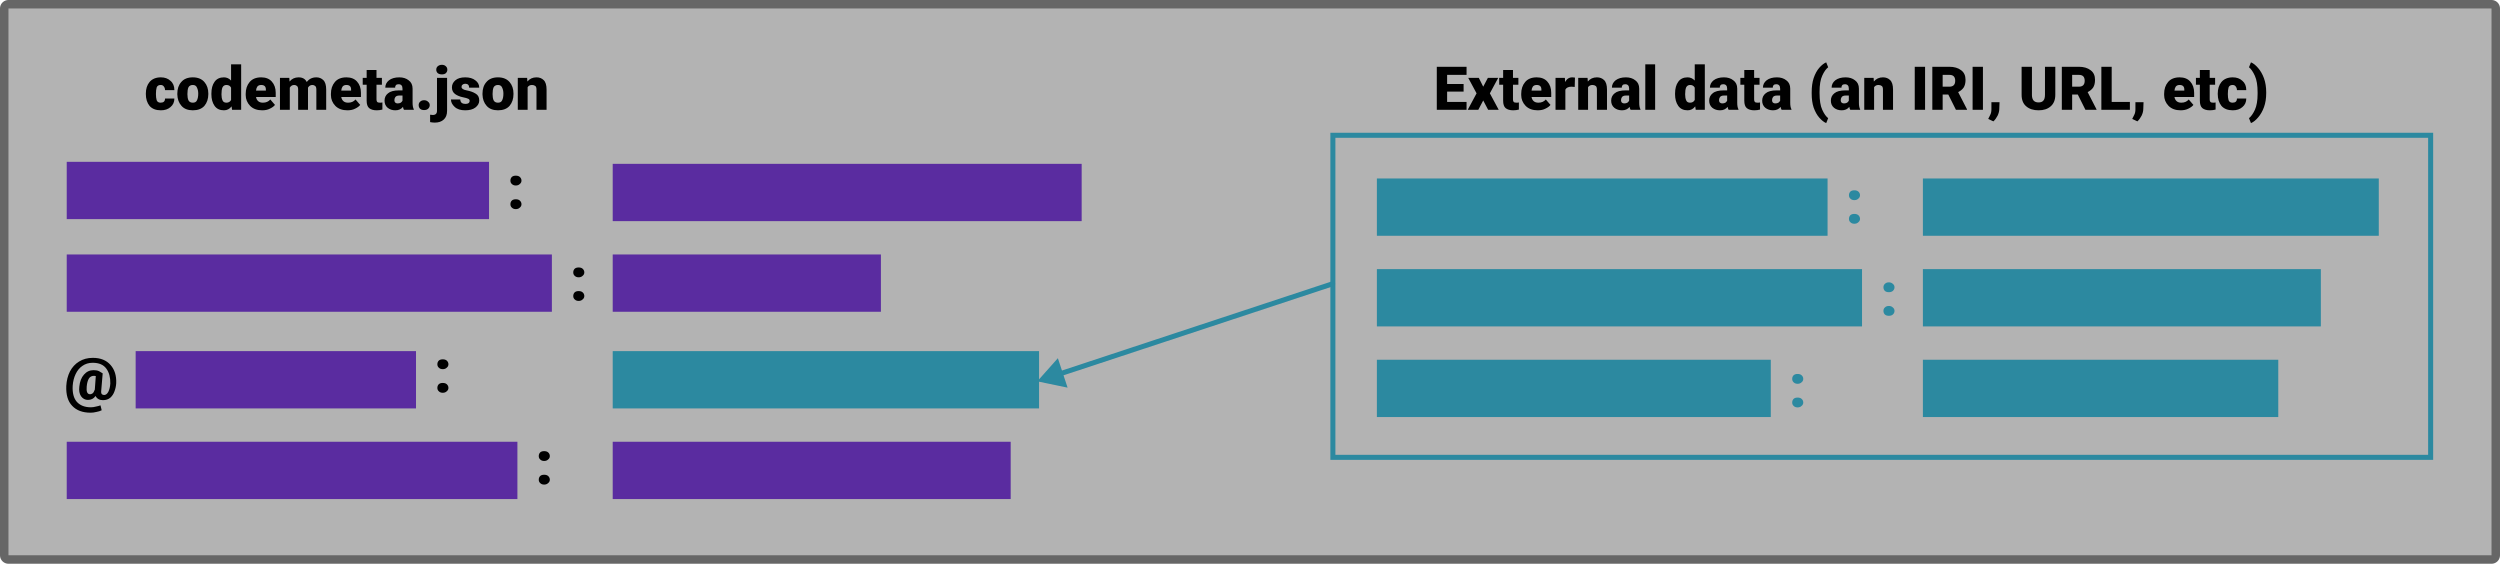
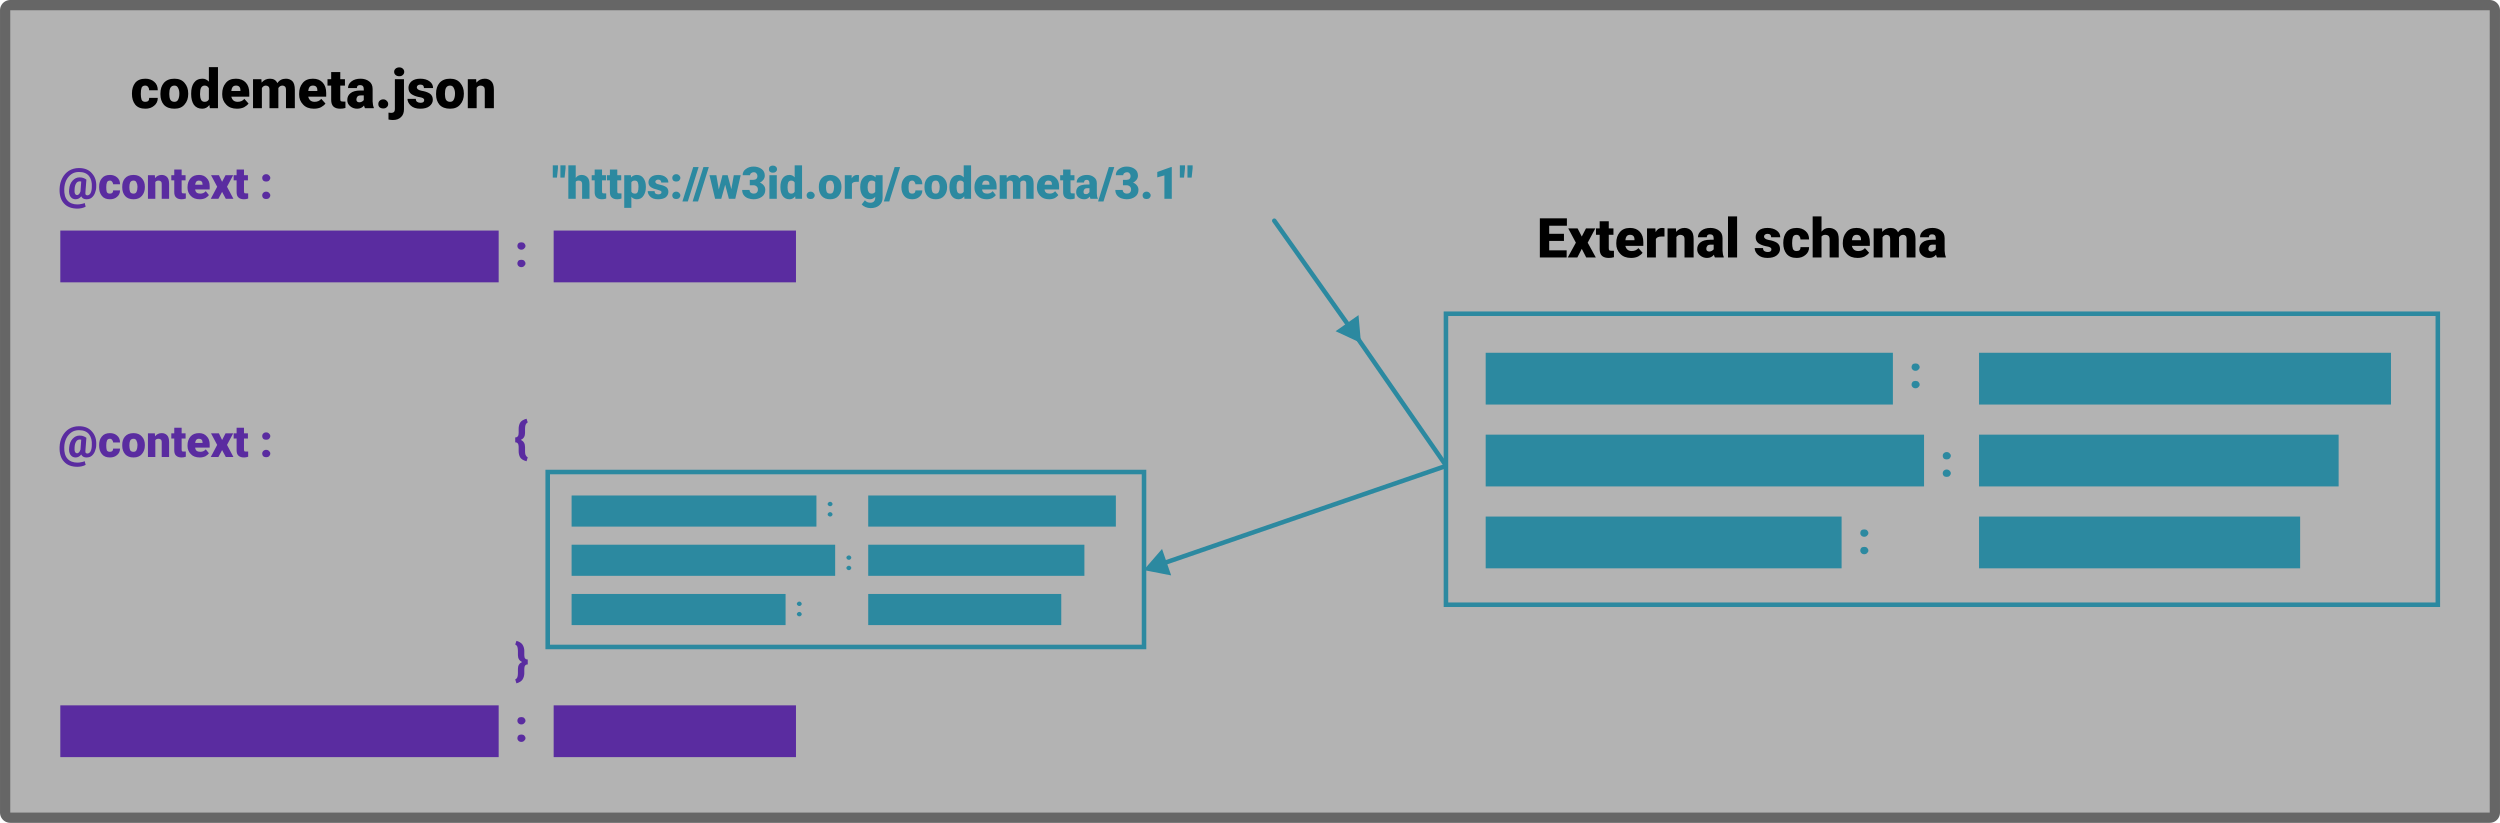
- <svg xmlns="http://www.w3.org/2000/svg" width="600.267" height="135.361" viewBox="0 0 158.821 35.814" version="1.1" id="svg1">
+ <svg xmlns="http://www.w3.org/2000/svg" width="600.267" height="197.57" viewBox="0 0 158.821 52.274" version="1.1" id="svg1">
  <defs id="defs1">
+     <marker style="overflow:visible" id="marker81" refX="0" refY="0" orient="auto" markerWidth="1" markerHeight="1" viewBox="0 0 1 1" preserveAspectRatio="xMidYMid">
+       <path style="fill:context-stroke;fill-rule:evenodd;stroke:context-stroke;stroke-width:0.5pt" d="m -1.107,0 4.325,2.5 v -5 z" id="path81" />
+     </marker>
    <marker style="overflow:visible" id="Triangle" refX="0" refY="0" orient="auto-start-reverse" markerWidth="1" markerHeight="1" viewBox="0 0 1 1" preserveAspectRatio="xMidYMid">
      <path transform="scale(0.5)" style="fill:context-stroke;fill-rule:evenodd;stroke:context-stroke;stroke-width:1pt" d="M 5.77,0 -2.88,5 V -5 Z" id="path135" />
    </marker>
  </defs>
-   <g id="layer1" transform="translate(-5.007973,-116.6919)">
-     <rect style="fill:#b3b3b3;stroke:#666666;stroke-width:1.077;stroke-linecap:round;stroke-linejoin:round;stroke-miterlimit:19.3;stroke-dasharray:none;paint-order:stroke markers fill" id="rect19" width="157.744" height="34.737" x="5.546" y="117.23" />
-     <text xml:space="preserve" style="font-weight:900;font-size:3.849px;line-height:1;font-family:Roboto;-inkscape-font-specification:'Roboto Heavy';letter-spacing:0px;word-spacing:0px;fill:#000000;stroke-width:0.218;stroke-linecap:round;stroke-linejoin:round;stroke-miterlimit:19.3;paint-order:stroke markers fill" x="14.18" y="123.669" id="text2">
-       <tspan id="tspan2" style="stroke-width:0.218" x="14.18" y="123.669">codemeta.json</tspan>
+   <g id="layer1" transform="translate(-5.00797,-116.6919)">
+     <rect style="fill:#b3b3b3;stroke:#666666;stroke-width:1.303;stroke-linecap:round;stroke-linejoin:round;stroke-miterlimit:19.3;stroke-dasharray:none;paint-order:stroke markers fill" id="rect19" width="157.517" height="50.97" x="5.66" y="117.344" />
+     <text xml:space="preserve" style="font-weight:900;font-size:3.477px;line-height:1;font-family:Roboto;-inkscape-font-specification:'Roboto Heavy';letter-spacing:0px;word-spacing:0px;fill:#000000;stroke-width:0.197;stroke-linecap:round;stroke-linejoin:round;stroke-miterlimit:19.3;paint-order:stroke markers fill" x="13.297" y="123.565" id="text2">
+       <tspan id="tspan2" style="stroke-width:0.197" x="13.297" y="123.565">codemeta.json</tspan>
    </text>
-     <text xml:space="preserve" style="font-weight:900;font-size:3.849px;line-height:1;font-family:Roboto;-inkscape-font-specification:'Roboto Heavy';letter-spacing:0px;word-spacing:0px;fill:#000000;stroke-width:0.218;stroke-linecap:round;stroke-linejoin:round;stroke-miterlimit:19.3;paint-order:stroke markers fill" x="96.081" y="123.669" id="text3">
-       <tspan id="tspan3" style="stroke-width:0.218" x="96.081" y="123.669">External data (an IRI, URL, etc)</tspan>
+     <text xml:space="preserve" style="font-weight:900;font-size:3.477px;line-height:1;font-family:Roboto;-inkscape-font-specification:'Roboto Heavy';letter-spacing:0px;word-spacing:0px;fill:#000000;stroke-width:0.197;stroke-linecap:round;stroke-linejoin:round;stroke-miterlimit:19.3;paint-order:stroke markers fill" x="102.645" y="133.046" id="text3">
+       <tspan id="tspan3" style="stroke-width:0.197" x="102.645" y="133.046">External schema</tspan>
    </text>
-     <path style="fill:#800080;stroke:#2c89a0;stroke-width:0.32;stroke-linecap:round;stroke-linejoin:round;stroke-miterlimit:19.3;stroke-dasharray:none;stroke-opacity:1;marker-start:url(#Triangle);paint-order:stroke markers fill" d="m 71.983,140.561 17.682,-5.841" id="path18" />
-     <rect style="fill:#5a2ca0;fill-opacity:1;stroke-width:0.172;stroke-linecap:round;stroke-linejoin:round;stroke-miterlimit:19.3;stroke-dasharray:none;paint-order:stroke markers fill" id="rect3" width="30.821" height="3.64" x="9.247" y="132.858" />
-     <rect style="fill:#5a2ca0;fill-opacity:1;stroke-width:0.166;stroke-linecap:round;stroke-linejoin:round;stroke-miterlimit:19.3;stroke-dasharray:none;paint-order:stroke markers fill" id="rect5" width="28.631" height="3.64" x="9.247" y="-148.396" transform="scale(1,-1)" />
-     <rect style="fill:#5a2ca0;fill-opacity:1;stroke-width:0.129;stroke-linecap:round;stroke-linejoin:round;stroke-miterlimit:19.3;paint-order:stroke markers fill" id="rect11" width="17.81" height="3.64" x="13.626" y="138.998" />
-     <rect style="fill:#5a2ca0;fill-opacity:1;stroke-width:0.16;stroke-linecap:round;stroke-linejoin:round;stroke-miterlimit:19.3;stroke-dasharray:none;paint-order:stroke markers fill" id="rect14" width="26.828" height="3.64" x="9.247" y="-130.612" transform="scale(1,-1)" />
-     <rect style="fill:#5a2ca0;stroke-width:0.154;stroke-linecap:round;stroke-linejoin:round;stroke-miterlimit:19.3;paint-order:stroke markers fill" id="rect15" width="25.282" height="3.64" x="43.933" y="144.756" />
-     <rect style="fill:#2c89a0;fill-opacity:1;stroke-width:0.161;stroke-linecap:round;stroke-linejoin:round;stroke-miterlimit:19.3;stroke-dasharray:none;paint-order:stroke markers fill" id="rect16" width="27.085" height="3.64" x="43.933" y="-142.638" transform="scale(1,-1)" />
-     <rect style="fill:#5a2ca0;fill-opacity:1;stroke-width:0.126;stroke-linecap:round;stroke-linejoin:round;stroke-miterlimit:19.3;paint-order:stroke markers fill" id="rect20" width="17.038" height="3.64" x="43.933" y="-136.498" transform="scale(1,-1)" />
-     <rect style="fill:#5a2ca0;fill-opacity:1;stroke-width:0.169;stroke-linecap:round;stroke-linejoin:round;stroke-miterlimit:19.3;stroke-dasharray:none;paint-order:stroke markers fill" id="rect23" width="29.791" height="3.64" x="43.933" y="-130.74" transform="scale(1,-1)" />
-     <text xml:space="preserve" style="font-weight:900;font-size:3.849px;line-height:1;font-family:Roboto;-inkscape-font-specification:'Roboto Heavy';letter-spacing:0px;word-spacing:0px;fill:#000000;stroke-width:0.218;stroke-linecap:round;stroke-linejoin:round;stroke-miterlimit:19.3;paint-order:stroke markers fill" x="9.093" y="142.065" id="text23">
-       <tspan id="tspan23" style="stroke-width:0.218" x="9.093" y="142.065">@</tspan>
+     <path style="fill:none;stroke:#2c89a0;stroke-width:0.289;stroke-linecap:round;stroke-linejoin:round;stroke-miterlimit:19.3;stroke-dasharray:none;stroke-opacity:1;marker-mid:url(#marker81);paint-order:stroke markers fill" d="m 96.844,146.229 -5.67,-8.167 -5.212,-7.347" id="path18" />
+     <rect style="fill:#5a2ca0;fill-opacity:1;stroke-width:0.155;stroke-linecap:round;stroke-linejoin:round;stroke-miterlimit:19.3;stroke-dasharray:none;paint-order:stroke markers fill" id="rect3" width="27.849" height="3.289" x="8.839" y="161.502" />
+     <rect style="fill:#5a2ca0;fill-opacity:1;stroke-width:0.114;stroke-linecap:round;stroke-linejoin:round;stroke-miterlimit:19.3;paint-order:stroke markers fill" id="rect20" width="15.394" height="3.289" x="40.181" y="-164.791" transform="scale(1,-1)" />
+     <text xml:space="preserve" style="font-weight:900;font-size:2.822px;line-height:1;font-family:Roboto;-inkscape-font-specification:'Roboto Heavy';letter-spacing:0px;word-spacing:0px;fill:#2c89a0;fill-opacity:1;stroke-width:0.197;stroke-linecap:round;stroke-linejoin:round;stroke-miterlimit:19.3;paint-order:stroke markers fill" x="39.392" y="129.321" id="text23">
+       <tspan id="tspan23" style="font-size:2.822px;fill:#2c89a0;fill-opacity:1;stroke-width:0.197" x="39.392" y="129.321"> "https://w3id.org/codemeta/3.1"</tspan>
    </text>
-     <text xml:space="preserve" style="font-weight:900;font-size:3.849px;line-height:1;font-family:Roboto;-inkscape-font-specification:'Roboto Heavy';letter-spacing:0px;word-spacing:0px;fill:#000000;stroke-width:0.218;stroke-linecap:round;stroke-linejoin:round;stroke-miterlimit:19.3;paint-order:stroke markers fill" x="32.576" y="-139.534" id="text24" transform="scale(1,-1)">
-       <tspan id="tspan24" style="stroke-width:0.218" x="32.576" y="-139.534">:</tspan>
+     <text xml:space="preserve" style="font-weight:900;font-size:2.822px;line-height:1;font-family:Roboto;-inkscape-font-specification:'Roboto Heavy';letter-spacing:0px;word-spacing:0px;fill:#5a2ca0;fill-opacity:1;stroke-width:0.197;stroke-linecap:round;stroke-linejoin:round;stroke-miterlimit:19.3;paint-order:stroke markers fill" x="37.718" y="-162.262" id="text29" transform="scale(1,-1)">
+       <tspan id="tspan29" style="font-size:2.822px;fill:#5a2ca0;fill-opacity:1;stroke-width:0.197" x="37.718" y="-162.262">:</tspan>
    </text>
-     <text xml:space="preserve" style="font-weight:900;font-size:3.849px;line-height:1;font-family:Roboto;-inkscape-font-specification:'Roboto Heavy';letter-spacing:0px;word-spacing:0px;fill:#000000;stroke-width:0.218;stroke-linecap:round;stroke-linejoin:round;stroke-miterlimit:19.3;paint-order:stroke markers fill" x="39.017" y="-145.369" id="text27" transform="scale(1,-1)">
-       <tspan id="tspan27" style="stroke-width:0.218" x="39.017" y="-145.369">:</tspan>
+     <rect style="fill:#2c89a0;fill-opacity:1;stroke-width:0.138;stroke-linecap:round;stroke-linejoin:round;stroke-miterlimit:19.3;paint-order:stroke markers fill" id="rect29" width="22.611" height="3.289" x="99.391" y="-152.797" transform="scale(1,-1)" />
+     <rect style="fill:#2c89a0;fill-opacity:1;stroke-width:0.15;stroke-linecap:round;stroke-linejoin:round;stroke-miterlimit:19.3;stroke-dasharray:none;paint-order:stroke markers fill" id="rect30" width="25.87" height="3.289" x="99.391" y="-142.392" transform="scale(1,-1)" />
+     <rect style="fill:#2c89a0;fill-opacity:1;stroke-width:0.155;stroke-linecap:round;stroke-linejoin:round;stroke-miterlimit:19.3;stroke-dasharray:none;paint-order:stroke markers fill" id="rect31" width="27.849" height="3.289" x="99.391" y="144.305" />
+     <rect style="fill:#2c89a0;fill-opacity:1;stroke-width:0.139;stroke-linecap:round;stroke-linejoin:round;stroke-miterlimit:19.3;paint-order:stroke markers fill" id="rect32" width="22.844" height="3.289" x="130.733" y="144.305" />
+     <rect style="fill:#2c89a0;fill-opacity:1;stroke-width:0.15;stroke-linecap:round;stroke-linejoin:round;stroke-miterlimit:19.3;stroke-dasharray:none;paint-order:stroke markers fill" id="rect33" width="26.169" height="3.289" x="130.733" y="-142.392" transform="scale(1,-1)" />
+     <rect style="fill:#2c89a0;fill-opacity:1;stroke-width:0.133;stroke-linecap:round;stroke-linejoin:round;stroke-miterlimit:19.3;stroke-dasharray:none;paint-order:stroke markers fill" id="rect34" width="20.399" height="3.289" x="130.733" y="-152.797" transform="scale(1,-1)" />
+     <text xml:space="preserve" style="font-weight:900;font-size:2.822px;line-height:1;font-family:Roboto;-inkscape-font-specification:'Roboto Heavy';letter-spacing:0px;word-spacing:0px;fill:#2c89a0;fill-opacity:1;stroke-width:0.197;stroke-linecap:round;stroke-linejoin:round;stroke-miterlimit:19.3;paint-order:stroke markers fill" x="123.032" y="-150.338" id="text34" transform="scale(1,-1)">
+       <tspan id="tspan34" style="font-size:2.822px;fill:#2c89a0;fill-opacity:1;stroke-width:0.197" x="123.032" y="-150.338">:</tspan>
    </text>
-     <text xml:space="preserve" style="font-weight:900;font-size:3.849px;line-height:1;font-family:Roboto;-inkscape-font-specification:'Roboto Heavy';letter-spacing:0px;word-spacing:0px;fill:#000000;stroke-width:0.218;stroke-linecap:round;stroke-linejoin:round;stroke-miterlimit:19.3;paint-order:stroke markers fill" x="37.213" y="-127.866" id="text28" transform="scale(1,-1)">
-       <tspan id="tspan28" style="stroke-width:0.218" x="37.213" y="-127.866">:</tspan>
+     <text xml:space="preserve" style="font-weight:900;font-size:2.822px;line-height:1;font-family:Roboto;-inkscape-font-specification:'Roboto Heavy';letter-spacing:0px;word-spacing:0px;fill:#2c89a0;fill-opacity:1;stroke-width:0.197;stroke-linecap:round;stroke-linejoin:round;stroke-miterlimit:19.3;paint-order:stroke markers fill" x="128.269" y="146.972" id="text35">
+       <tspan id="tspan35" style="font-size:2.822px;fill:#2c89a0;fill-opacity:1;stroke-width:0.197" x="128.269" y="146.972">:</tspan>
    </text>
-     <text xml:space="preserve" style="font-weight:900;font-size:3.849px;line-height:1;font-family:Roboto;-inkscape-font-specification:'Roboto Heavy';letter-spacing:0px;word-spacing:0px;fill:#000000;stroke-width:0.218;stroke-linecap:round;stroke-linejoin:round;stroke-miterlimit:19.3;paint-order:stroke markers fill" x="41.207" y="-133.7" id="text29" transform="scale(1,-1)">
-       <tspan id="tspan29" style="stroke-width:0.218" x="41.207" y="-133.7">:</tspan>
+     <text xml:space="preserve" style="font-weight:900;font-size:2.822px;line-height:1;font-family:Roboto;-inkscape-font-specification:'Roboto Heavy';letter-spacing:0px;word-spacing:0px;fill:#2c89a0;fill-opacity:1;stroke-width:0.197;stroke-linecap:round;stroke-linejoin:round;stroke-miterlimit:19.3;paint-order:stroke markers fill" x="126.291" y="-139.794" id="text36" transform="scale(1,-1)">
+       <tspan id="tspan36" style="font-size:2.822px;fill:#2c89a0;fill-opacity:1;stroke-width:0.197" x="126.291" y="-139.794">:</tspan>
    </text>
-     <rect style="fill:#2c89a0;fill-opacity:1;stroke-width:0.153;stroke-linecap:round;stroke-linejoin:round;stroke-miterlimit:19.3;paint-order:stroke markers fill" id="rect29" width="25.024" height="3.64" x="92.479" y="-143.186" transform="scale(1,-1)" />
-     <rect style="fill:#2c89a0;fill-opacity:1;stroke-width:0.166;stroke-linecap:round;stroke-linejoin:round;stroke-miterlimit:19.3;stroke-dasharray:none;paint-order:stroke markers fill" id="rect30" width="28.631" height="3.64" x="92.479" y="-131.67" transform="scale(1,-1)" />
-     <rect style="fill:#2c89a0;fill-opacity:1;stroke-width:0.172;stroke-linecap:round;stroke-linejoin:round;stroke-miterlimit:19.3;stroke-dasharray:none;paint-order:stroke markers fill" id="rect31" width="30.821" height="3.64" x="92.479" y="133.788" />
-     <rect style="fill:#2c89a0;fill-opacity:1;stroke-width:0.154;stroke-linecap:round;stroke-linejoin:round;stroke-miterlimit:19.3;paint-order:stroke markers fill" id="rect32" width="25.282" height="3.64" x="127.166" y="133.788" />
-     <rect style="fill:#2c89a0;fill-opacity:1;stroke-width:0.166;stroke-linecap:round;stroke-linejoin:round;stroke-miterlimit:19.3;stroke-dasharray:none;paint-order:stroke markers fill" id="rect33" width="28.962" height="3.64" x="127.166" y="-131.67" transform="scale(1,-1)" />
-     <rect style="fill:#2c89a0;fill-opacity:1;stroke-width:0.147;stroke-linecap:round;stroke-linejoin:round;stroke-miterlimit:19.3;stroke-dasharray:none;paint-order:stroke markers fill" id="rect34" width="22.577" height="3.64" x="127.166" y="-143.186" transform="scale(1,-1)" />
-     <text xml:space="preserve" style="font-weight:900;font-size:3.849px;line-height:1;font-family:Roboto;-inkscape-font-specification:'Roboto Heavy';letter-spacing:0px;word-spacing:0px;fill:#2c89a0;fill-opacity:1;stroke-width:0.218;stroke-linecap:round;stroke-linejoin:round;stroke-miterlimit:19.3;paint-order:stroke markers fill" x="118.643" y="-140.464" id="text34" transform="scale(1,-1)">
-       <tspan id="tspan34" style="fill:#2c89a0;fill-opacity:1;stroke-width:0.218" x="118.643" y="-140.464">:</tspan>
+     <rect style="fill:none;fill-opacity:1;stroke:#2c89a0;stroke-width:0.289;stroke-dasharray:none;stroke-opacity:1" id="rect36" width="63.013" height="18.487" x="96.866" y="136.623" />
+     <text xml:space="preserve" style="font-weight:900;font-size:2.822px;line-height:1;font-family:Roboto;-inkscape-font-specification:'Roboto Heavy';letter-spacing:0px;word-spacing:0px;fill:#5a2ca0;fill-opacity:1;stroke-width:0.197;stroke-linecap:round;stroke-linejoin:round;stroke-miterlimit:19.3;paint-order:stroke markers fill" x="8.7" y="129.321" id="text1">
+       <tspan id="tspan1" style="font-size:2.822px;fill:#5a2ca0;fill-opacity:1;stroke-width:0.197" x="8.7" y="129.321">@context : </tspan>
    </text>
-     <text xml:space="preserve" style="font-weight:900;font-size:3.849px;line-height:1;font-family:Roboto;-inkscape-font-specification:'Roboto Heavy';letter-spacing:0px;word-spacing:0px;fill:#2c89a0;fill-opacity:1;stroke-width:0.218;stroke-linecap:round;stroke-linejoin:round;stroke-miterlimit:19.3;paint-order:stroke markers fill" x="124.44" y="136.739" id="text35">
-       <tspan id="tspan35" style="fill:#2c89a0;fill-opacity:1;stroke-width:0.218" x="124.44" y="136.739">:</tspan>
+     <path style="fill:#800080;stroke:#2c89a0;stroke-width:0.289;stroke-linecap:round;stroke-linejoin:round;stroke-miterlimit:19.3;stroke-dasharray:none;stroke-opacity:1;marker-start:url(#Triangle);paint-order:stroke markers fill" d="m 78.636,152.573 18.173,-6.26" id="path52" />
+     <rect style="fill:#2c89a0;fill-opacity:1;stroke-width:0.083;stroke-linecap:round;stroke-linejoin:round;stroke-miterlimit:19.3;paint-order:stroke markers fill" id="rect52" width="13.594" height="1.977" x="41.321" y="-156.403" transform="scale(1,-1)" />
+     <rect style="fill:#2c89a0;fill-opacity:1;stroke-width:0.09;stroke-linecap:round;stroke-linejoin:round;stroke-miterlimit:19.3;stroke-dasharray:none;paint-order:stroke markers fill" id="rect53" width="15.553" height="1.977" x="41.321" y="-150.147" transform="scale(1,-1)" />
+     <rect style="fill:#2c89a0;fill-opacity:1;stroke-width:0.093;stroke-linecap:round;stroke-linejoin:round;stroke-miterlimit:19.3;stroke-dasharray:none;paint-order:stroke markers fill" id="rect54" width="16.743" height="1.977" x="41.321" y="151.297" />
+     <rect style="fill:#2c89a0;fill-opacity:1;stroke-width:0.083;stroke-linecap:round;stroke-linejoin:round;stroke-miterlimit:19.3;paint-order:stroke markers fill" id="rect55" width="13.734" height="1.977" x="60.164" y="151.297" />
+     <rect style="fill:#2c89a0;fill-opacity:1;stroke-width:0.09;stroke-linecap:round;stroke-linejoin:round;stroke-miterlimit:19.3;stroke-dasharray:none;paint-order:stroke markers fill" id="rect56" width="15.733" height="1.977" x="60.164" y="-150.147" transform="scale(1,-1)" />
+     <rect style="fill:#2c89a0;fill-opacity:1;stroke-width:0.08;stroke-linecap:round;stroke-linejoin:round;stroke-miterlimit:19.3;stroke-dasharray:none;paint-order:stroke markers fill" id="rect57" width="12.264" height="1.977" x="60.164" y="-156.403" transform="scale(1,-1)" />
+     <text xml:space="preserve" style="font-weight:900;font-size:1.697px;line-height:1;font-family:Roboto;-inkscape-font-specification:'Roboto Heavy';letter-spacing:0px;word-spacing:0px;fill:#2c89a0;fill-opacity:1;stroke-width:0.119;stroke-linecap:round;stroke-linejoin:round;stroke-miterlimit:19.3;paint-order:stroke markers fill" x="55.534" y="-154.924" id="text57" transform="scale(1,-1)">
+       <tspan id="tspan57" style="font-size:1.697px;fill:#2c89a0;fill-opacity:1;stroke-width:0.119" x="55.534" y="-154.924">:</tspan>
    </text>
-     <text xml:space="preserve" style="font-weight:900;font-size:3.849px;line-height:1;font-family:Roboto;-inkscape-font-specification:'Roboto Heavy';letter-spacing:0px;word-spacing:0px;fill:#2c89a0;fill-opacity:1;stroke-width:0.218;stroke-linecap:round;stroke-linejoin:round;stroke-miterlimit:19.3;paint-order:stroke markers fill" x="122.25" y="-128.795" id="text36" transform="scale(1,-1)">
-       <tspan id="tspan36" style="fill:#2c89a0;fill-opacity:1;stroke-width:0.218" x="122.25" y="-128.795">:</tspan>
+     <text xml:space="preserve" style="font-weight:900;font-size:1.697px;line-height:1;font-family:Roboto;-inkscape-font-specification:'Roboto Heavy';letter-spacing:0px;word-spacing:0px;fill:#2c89a0;fill-opacity:1;stroke-width:0.119;stroke-linecap:round;stroke-linejoin:round;stroke-miterlimit:19.3;paint-order:stroke markers fill" x="58.683" y="152.9" id="text58">
+       <tspan id="tspan58" style="font-size:1.697px;fill:#2c89a0;fill-opacity:1;stroke-width:0.119" x="58.683" y="152.9">:</tspan>
    </text>
-     <rect style="fill:none;fill-opacity:1;stroke:#2c89a0;stroke-width:0.32;stroke-dasharray:none;stroke-opacity:1" id="rect36" width="69.739" height="20.46" x="89.684" y="125.286" />
+     <text xml:space="preserve" style="font-weight:900;font-size:1.697px;line-height:1;font-family:Roboto;-inkscape-font-specification:'Roboto Heavy';letter-spacing:0px;word-spacing:0px;fill:#2c89a0;fill-opacity:1;stroke-width:0.119;stroke-linecap:round;stroke-linejoin:round;stroke-miterlimit:19.3;paint-order:stroke markers fill" x="57.493" y="-148.585" id="text59" transform="scale(1,-1)">
+       <tspan id="tspan59" style="font-size:1.697px;fill:#2c89a0;fill-opacity:1;stroke-width:0.119" x="57.493" y="-148.585">:</tspan>
+     </text>
+     <rect style="fill:none;fill-opacity:1;stroke:#2c89a0;stroke-width:0.289;stroke-dasharray:none;stroke-opacity:1" id="rect59" width="37.883" height="11.114" x="39.803" y="146.679" />
+     <rect style="fill:#5a2ca0;fill-opacity:1;stroke-width:0.155;stroke-linecap:round;stroke-linejoin:round;stroke-miterlimit:19.3;stroke-dasharray:none;paint-order:stroke markers fill" id="rect71" width="27.849" height="3.289" x="8.839" y="131.339" />
+     <rect style="fill:#5a2ca0;fill-opacity:1;stroke-width:0.114;stroke-linecap:round;stroke-linejoin:round;stroke-miterlimit:19.3;paint-order:stroke markers fill" id="rect72" width="15.394" height="3.289" x="40.181" y="-134.628" transform="scale(1,-1)" />
+     <text xml:space="preserve" style="font-weight:900;font-size:2.822px;line-height:1;font-family:Roboto;-inkscape-font-specification:'Roboto Heavy';letter-spacing:0px;word-spacing:0px;fill:#5a2ca0;fill-opacity:1;stroke-width:0.197;stroke-linecap:round;stroke-linejoin:round;stroke-miterlimit:19.3;paint-order:stroke markers fill" x="37.718" y="-132.1" id="text72" transform="scale(1,-1)">
+       <tspan id="tspan72" style="font-size:2.822px;fill:#5a2ca0;fill-opacity:1;stroke-width:0.197" x="37.718" y="-132.1">:</tspan>
+     </text>
+     <text xml:space="preserve" style="font-weight:900;font-size:2.822px;line-height:1;font-family:Roboto;-inkscape-font-specification:'Roboto Heavy';letter-spacing:0px;word-spacing:0px;fill:#5a2ca0;fill-opacity:1;stroke-width:0.197;stroke-linecap:round;stroke-linejoin:round;stroke-miterlimit:19.3;paint-order:stroke markers fill" x="8.7" y="145.725" id="text73">
+       <tspan id="tspan73" style="font-size:2.822px;fill:#5a2ca0;fill-opacity:1;stroke-width:0.197" x="8.7" y="145.725">@context : </tspan>
+     </text>
+     <text xml:space="preserve" style="font-size:2.822px;text-align:start;writing-mode:lr-tb;direction:ltr;text-anchor:start;fill:#5a2ca0;fill-opacity:1;stroke:none;stroke-width:0.5;stroke-dasharray:none" x="37.675" y="145.497" id="text74">
+       <tspan id="tspan74" style="font-style:normal;font-variant:normal;font-weight:900;font-stretch:normal;font-family:Roboto;-inkscape-font-specification:'Roboto Heavy';fill:#5a2ca0;fill-opacity:1;stroke:none;stroke-width:0.5" x="37.675" y="145.497">{</tspan>
+       <tspan style="font-style:normal;font-variant:normal;font-weight:900;font-stretch:normal;font-family:Roboto;-inkscape-font-specification:'Roboto Heavy';fill:#5a2ca0;fill-opacity:1;stroke:none;stroke-width:0.5" x="37.675" y="149.025" id="tspan75" />
+       <tspan style="font-style:normal;font-variant:normal;font-weight:900;font-stretch:normal;font-family:Roboto;-inkscape-font-specification:'Roboto Heavy';fill:#5a2ca0;fill-opacity:1;stroke:none;stroke-width:0.5" x="37.675" y="152.553" id="tspan76" />
+       <tspan style="font-style:normal;font-variant:normal;font-weight:900;font-stretch:normal;font-family:Roboto;-inkscape-font-specification:'Roboto Heavy';fill:#5a2ca0;fill-opacity:1;stroke:none;stroke-width:0.5" x="37.675" y="156.081" id="tspan77" />
+       <tspan style="font-style:normal;font-variant:normal;font-weight:900;font-stretch:normal;font-family:Roboto;-inkscape-font-specification:'Roboto Heavy';fill:#5a2ca0;fill-opacity:1;stroke:none;stroke-width:0.5" x="37.675" y="159.608" id="tspan79">}</tspan>
+     </text>
  </g>
</svg>
